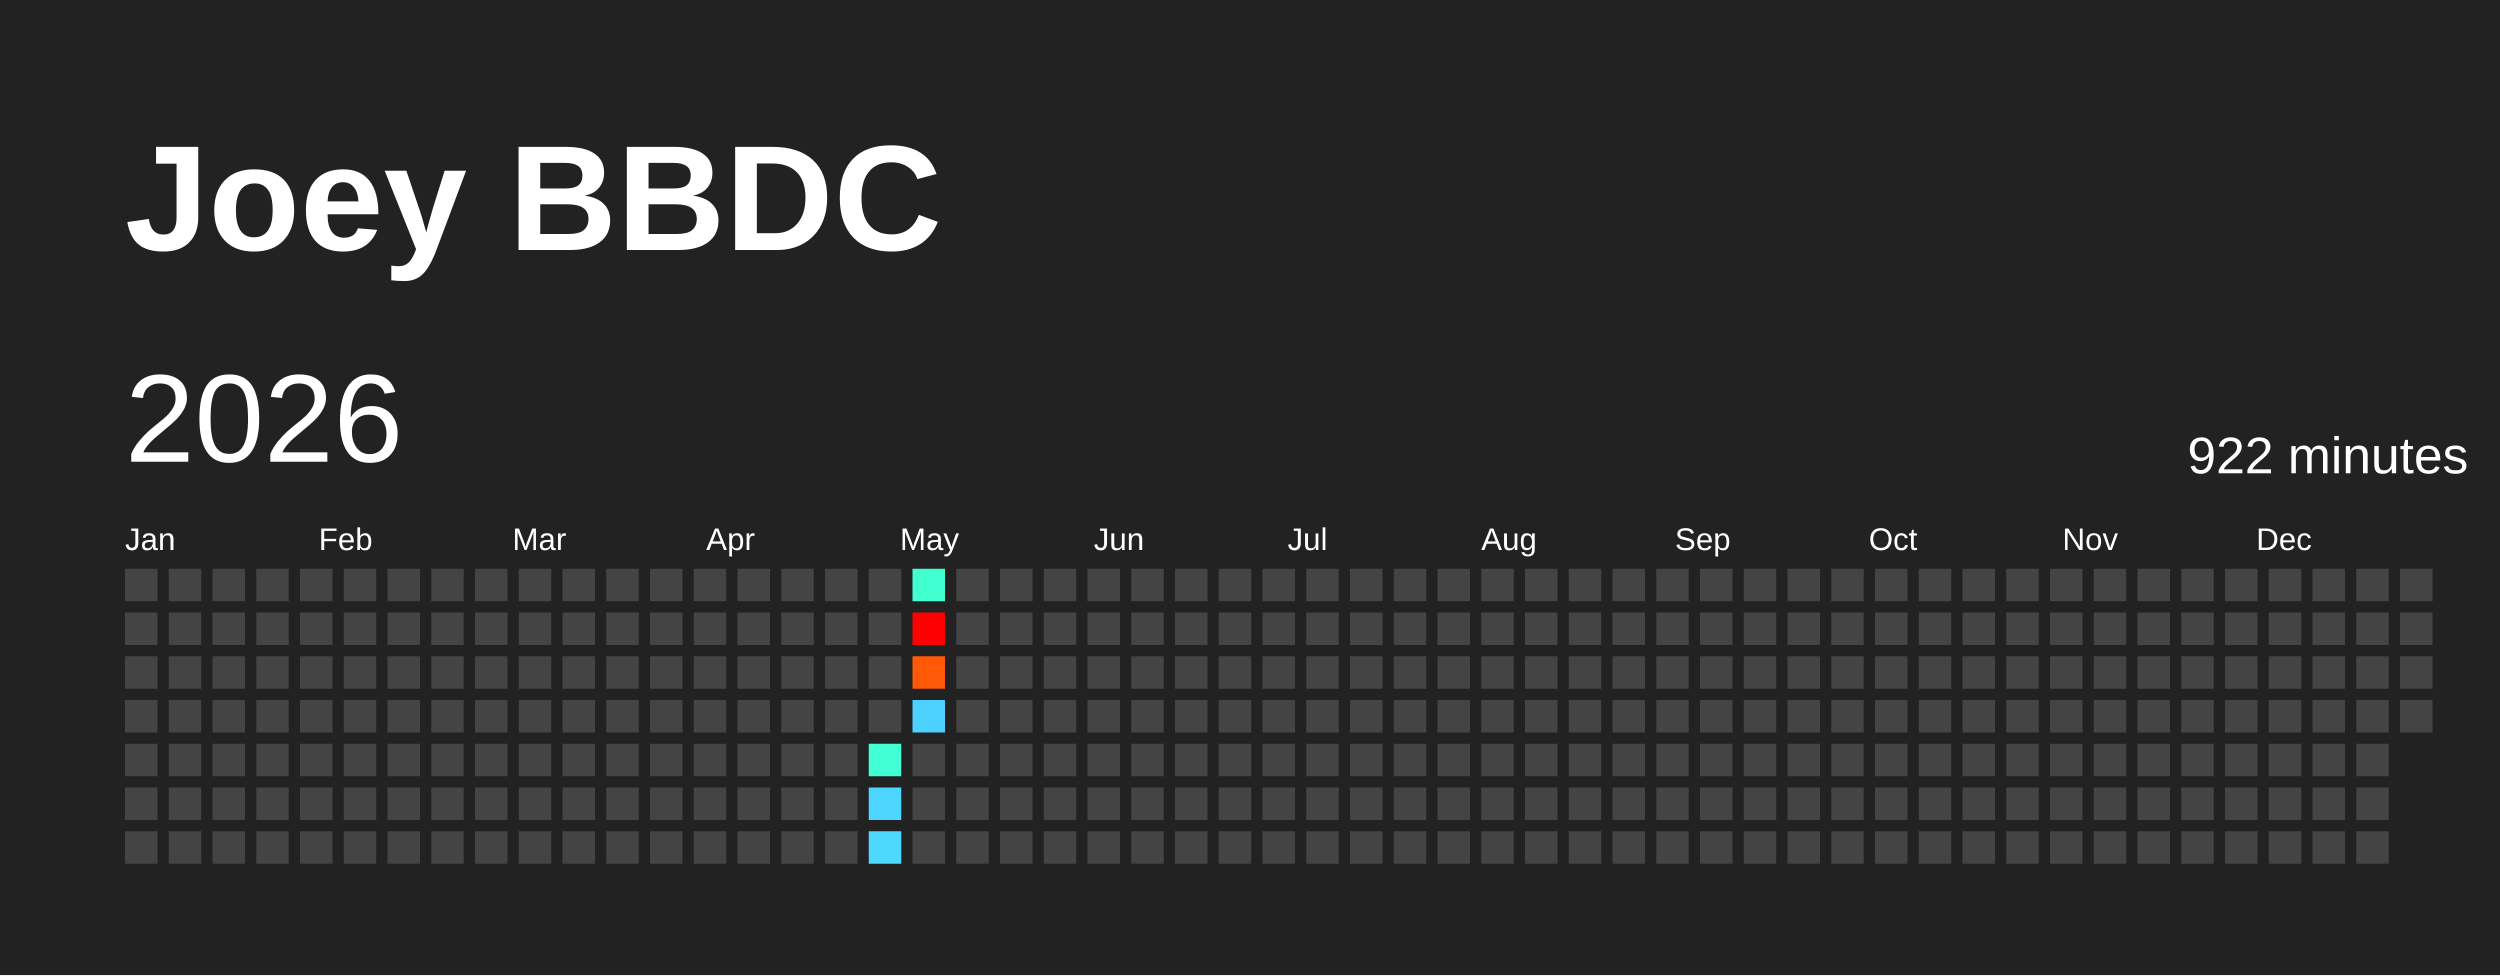
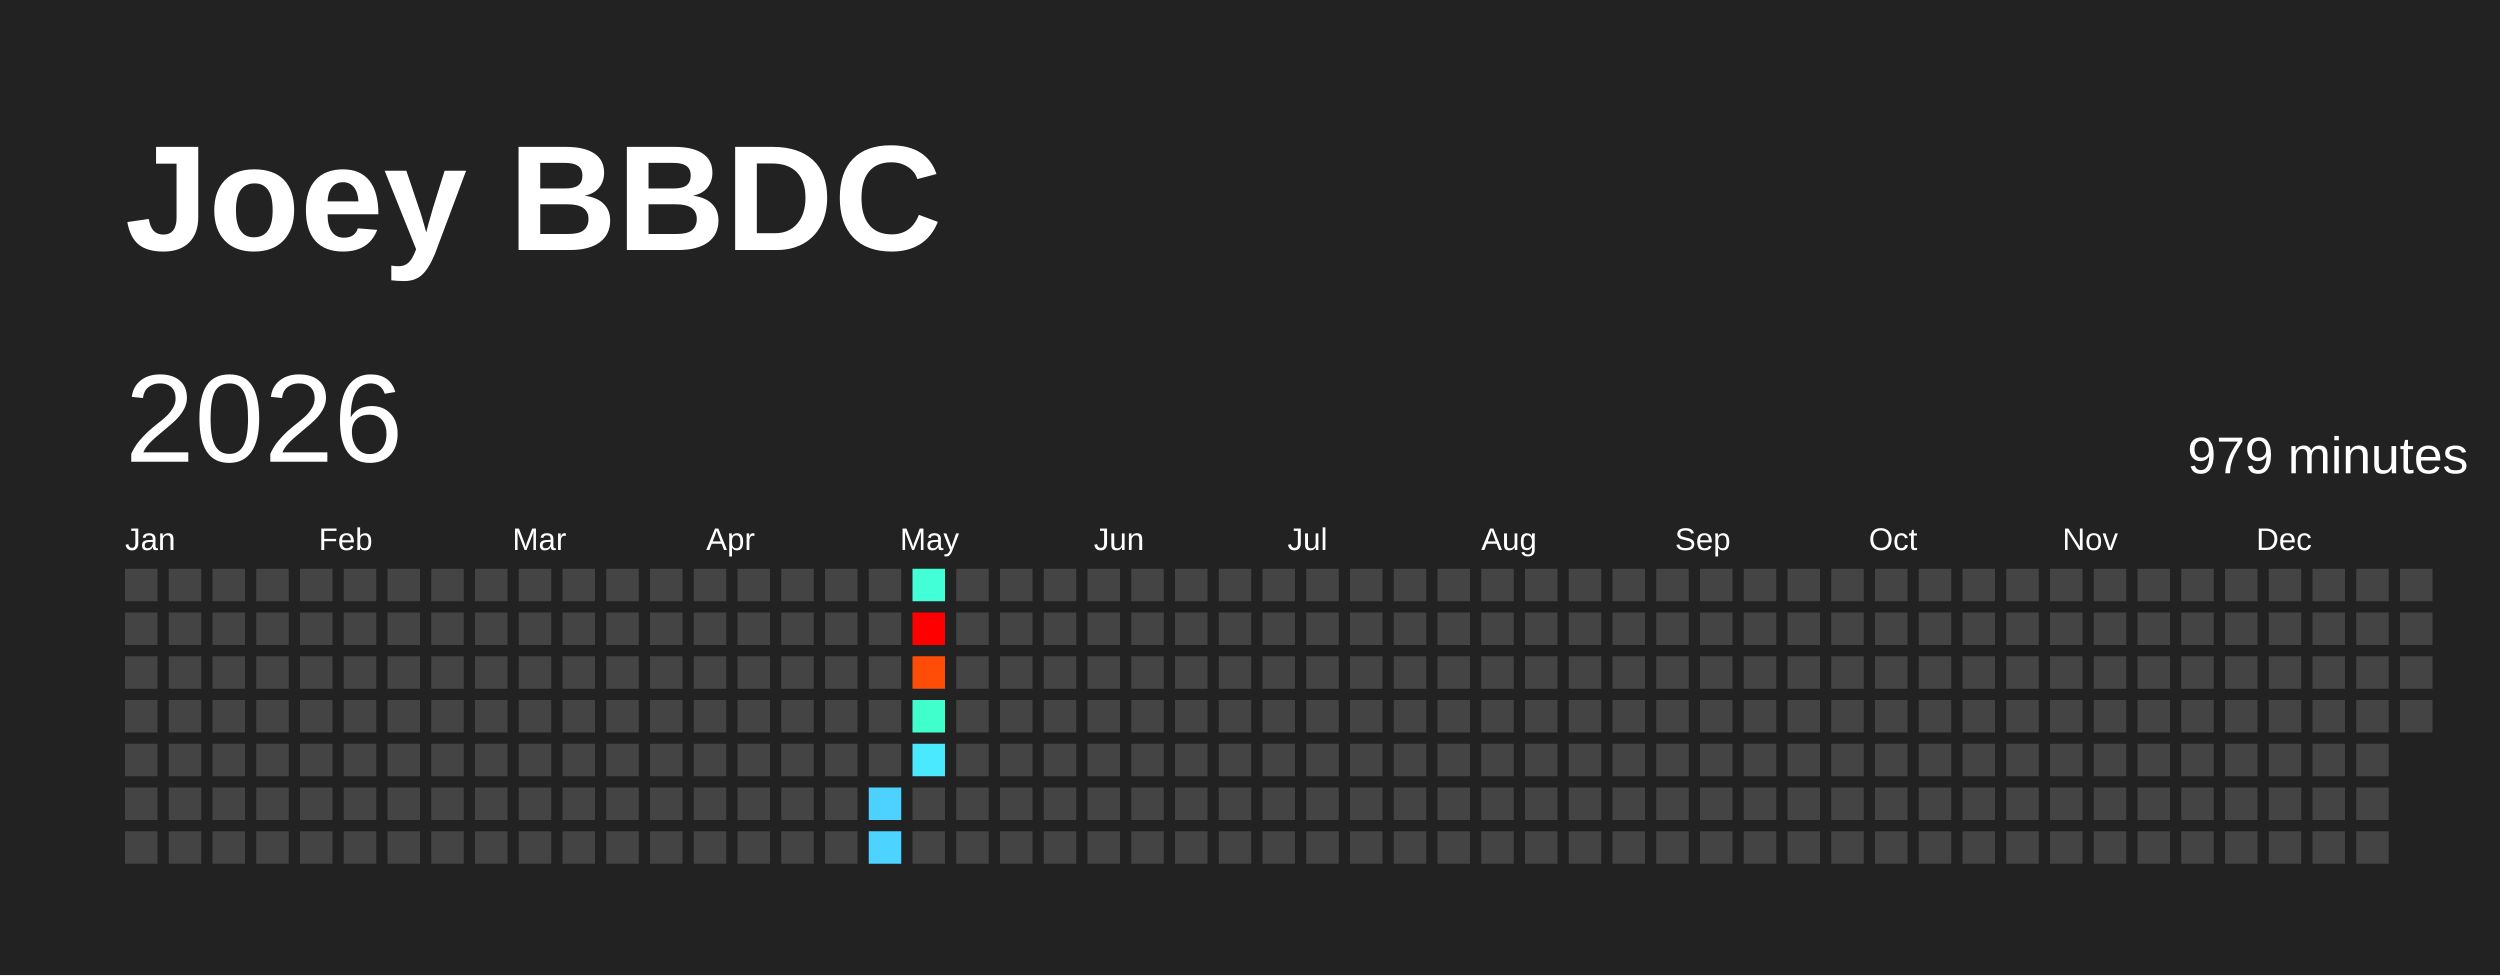
<svg xmlns="http://www.w3.org/2000/svg" baseProfile="full" height="78mm" version="1.1" viewBox="0,0,200,78" width="200mm">
  <defs />
  <rect fill="#222222" height="78" width="200" x="0" y="0" />
  <text fill="#FFFFFF" style="font-size:12px; font-family:Arial; font-weight:bold;" x="10" y="20">Joey BBDC</text>
  <text dominant-baseline="hanging" fill="#FFFFFF" style="font-size:10.0px; font-family:Arial;" x="10" y="30">2026</text>
-   <text dominant-baseline="hanging" fill="#FFFFFF" style="font-size:4.125px; font-family:Arial;" x="175" y="35">922 minutes</text>
+   <text dominant-baseline="hanging" fill="#FFFFFF" style="font-size:4.125px; font-family:Arial;" x="175" y="35">979 minutes</text>
  <text fill="#FFFFFF" style="font-size:2.5px; font-family:Arial" x="10.0" y="44">Jan</text>
  <text fill="#FFFFFF" style="font-size:2.5px; font-family:Arial" x="25.5" y="44">Feb</text>
  <text fill="#FFFFFF" style="font-size:2.5px; font-family:Arial" x="41.0" y="44">Mar</text>
  <text fill="#FFFFFF" style="font-size:2.5px; font-family:Arial" x="56.5" y="44">Apr</text>
  <text fill="#FFFFFF" style="font-size:2.5px; font-family:Arial" x="72.0" y="44">May</text>
  <text fill="#FFFFFF" style="font-size:2.5px; font-family:Arial" x="87.5" y="44">Jun</text>
  <text fill="#FFFFFF" style="font-size:2.5px; font-family:Arial" x="103.0" y="44">Jul</text>
  <text fill="#FFFFFF" style="font-size:2.5px; font-family:Arial" x="118.5" y="44">Aug</text>
  <text fill="#FFFFFF" style="font-size:2.5px; font-family:Arial" x="134.0" y="44">Sep</text>
  <text fill="#FFFFFF" style="font-size:2.5px; font-family:Arial" x="149.5" y="44">Oct</text>
  <text fill="#FFFFFF" style="font-size:2.5px; font-family:Arial" x="165.0" y="44">Nov</text>
  <text fill="#FFFFFF" style="font-size:2.5px; font-family:Arial" x="180.5" y="44">Dec</text>
  <rect fill="#444444" height="2.6" width="2.6" x="10.0" y="45.5" />
  <rect fill="#444444" height="2.6" width="2.6" x="10.0" y="49.0" />
  <rect fill="#444444" height="2.6" width="2.6" x="10.0" y="52.5" />
  <rect fill="#444444" height="2.6" width="2.6" x="10.0" y="56.0" />
  <rect fill="#444444" height="2.6" width="2.6" x="10.0" y="59.5" />
  <rect fill="#444444" height="2.6" width="2.6" x="10.0" y="63.0" />
  <rect fill="#444444" height="2.6" width="2.6" x="10.0" y="66.5" />
  <rect fill="#444444" height="2.6" width="2.6" x="13.5" y="45.5" />
  <rect fill="#444444" height="2.6" width="2.6" x="13.5" y="49.0" />
  <rect fill="#444444" height="2.6" width="2.6" x="13.5" y="52.5" />
  <rect fill="#444444" height="2.6" width="2.6" x="13.5" y="56.0" />
  <rect fill="#444444" height="2.6" width="2.6" x="13.5" y="59.5" />
  <rect fill="#444444" height="2.6" width="2.6" x="13.5" y="63.0" />
  <rect fill="#444444" height="2.6" width="2.6" x="13.5" y="66.5" />
  <rect fill="#444444" height="2.6" width="2.6" x="17.0" y="45.5" />
  <rect fill="#444444" height="2.6" width="2.6" x="17.0" y="49.0" />
  <rect fill="#444444" height="2.6" width="2.6" x="17.0" y="52.5" />
  <rect fill="#444444" height="2.6" width="2.6" x="17.0" y="56.0" />
  <rect fill="#444444" height="2.6" width="2.6" x="17.0" y="59.5" />
  <rect fill="#444444" height="2.6" width="2.6" x="17.0" y="63.0" />
  <rect fill="#444444" height="2.6" width="2.6" x="17.0" y="66.5" />
  <rect fill="#444444" height="2.6" width="2.6" x="20.5" y="45.5" />
  <rect fill="#444444" height="2.6" width="2.6" x="20.5" y="49.0" />
  <rect fill="#444444" height="2.6" width="2.6" x="20.5" y="52.5" />
  <rect fill="#444444" height="2.6" width="2.6" x="20.5" y="56.0" />
  <rect fill="#444444" height="2.6" width="2.6" x="20.5" y="59.5" />
  <rect fill="#444444" height="2.6" width="2.6" x="20.5" y="63.0" />
  <rect fill="#444444" height="2.6" width="2.6" x="20.5" y="66.5" />
  <rect fill="#444444" height="2.6" width="2.6" x="24.0" y="45.5" />
  <rect fill="#444444" height="2.6" width="2.6" x="24.0" y="49.0" />
  <rect fill="#444444" height="2.6" width="2.6" x="24.0" y="52.5" />
  <rect fill="#444444" height="2.6" width="2.6" x="24.0" y="56.0" />
  <rect fill="#444444" height="2.6" width="2.6" x="24.0" y="59.5" />
  <rect fill="#444444" height="2.6" width="2.6" x="24.0" y="63.0" />
  <rect fill="#444444" height="2.6" width="2.6" x="24.0" y="66.5" />
  <rect fill="#444444" height="2.6" width="2.6" x="27.5" y="45.5" />
  <rect fill="#444444" height="2.6" width="2.6" x="27.5" y="49.0" />
  <rect fill="#444444" height="2.6" width="2.6" x="27.5" y="52.5" />
  <rect fill="#444444" height="2.6" width="2.6" x="27.5" y="56.0" />
  <rect fill="#444444" height="2.6" width="2.6" x="27.5" y="59.5" />
  <rect fill="#444444" height="2.6" width="2.6" x="27.5" y="63.0" />
  <rect fill="#444444" height="2.6" width="2.6" x="27.5" y="66.5" />
  <rect fill="#444444" height="2.6" width="2.6" x="31.0" y="45.5" />
  <rect fill="#444444" height="2.6" width="2.6" x="31.0" y="49.0" />
  <rect fill="#444444" height="2.6" width="2.6" x="31.0" y="52.5" />
  <rect fill="#444444" height="2.6" width="2.6" x="31.0" y="56.0" />
  <rect fill="#444444" height="2.6" width="2.6" x="31.0" y="59.5" />
  <rect fill="#444444" height="2.6" width="2.6" x="31.0" y="63.0" />
  <rect fill="#444444" height="2.6" width="2.6" x="31.0" y="66.5" />
  <rect fill="#444444" height="2.6" width="2.6" x="34.5" y="45.5" />
  <rect fill="#444444" height="2.6" width="2.6" x="34.5" y="49.0" />
  <rect fill="#444444" height="2.6" width="2.6" x="34.5" y="52.5" />
  <rect fill="#444444" height="2.6" width="2.6" x="34.5" y="56.0" />
  <rect fill="#444444" height="2.6" width="2.6" x="34.5" y="59.5" />
  <rect fill="#444444" height="2.6" width="2.6" x="34.5" y="63.0" />
  <rect fill="#444444" height="2.6" width="2.6" x="34.5" y="66.5" />
  <rect fill="#444444" height="2.6" width="2.6" x="38.0" y="45.5" />
  <rect fill="#444444" height="2.6" width="2.6" x="38.0" y="49.0" />
  <rect fill="#444444" height="2.6" width="2.6" x="38.0" y="52.5" />
  <rect fill="#444444" height="2.6" width="2.6" x="38.0" y="56.0" />
  <rect fill="#444444" height="2.6" width="2.6" x="38.0" y="59.5" />
  <rect fill="#444444" height="2.6" width="2.6" x="38.0" y="63.0" />
  <rect fill="#444444" height="2.6" width="2.6" x="38.0" y="66.5" />
  <rect fill="#444444" height="2.6" width="2.6" x="41.5" y="45.5" />
  <rect fill="#444444" height="2.6" width="2.6" x="41.5" y="49.0" />
  <rect fill="#444444" height="2.6" width="2.6" x="41.5" y="52.5" />
  <rect fill="#444444" height="2.6" width="2.6" x="41.5" y="56.0" />
  <rect fill="#444444" height="2.6" width="2.6" x="41.5" y="59.5" />
  <rect fill="#444444" height="2.6" width="2.6" x="41.5" y="63.0" />
  <rect fill="#444444" height="2.6" width="2.6" x="41.5" y="66.5" />
  <rect fill="#444444" height="2.6" width="2.6" x="45.0" y="45.5" />
  <rect fill="#444444" height="2.6" width="2.6" x="45.0" y="49.0" />
  <rect fill="#444444" height="2.6" width="2.6" x="45.0" y="52.5" />
  <rect fill="#444444" height="2.6" width="2.6" x="45.0" y="56.0" />
  <rect fill="#444444" height="2.6" width="2.6" x="45.0" y="59.5" />
  <rect fill="#444444" height="2.6" width="2.6" x="45.0" y="63.0" />
  <rect fill="#444444" height="2.6" width="2.6" x="45.0" y="66.5" />
  <rect fill="#444444" height="2.6" width="2.6" x="48.5" y="45.5" />
  <rect fill="#444444" height="2.6" width="2.6" x="48.5" y="49.0" />
  <rect fill="#444444" height="2.6" width="2.6" x="48.5" y="52.5" />
  <rect fill="#444444" height="2.6" width="2.6" x="48.5" y="56.0" />
  <rect fill="#444444" height="2.6" width="2.6" x="48.5" y="59.5" />
  <rect fill="#444444" height="2.6" width="2.6" x="48.5" y="63.0" />
  <rect fill="#444444" height="2.6" width="2.6" x="48.5" y="66.5" />
  <rect fill="#444444" height="2.6" width="2.6" x="52.0" y="45.5" />
  <rect fill="#444444" height="2.6" width="2.6" x="52.0" y="49.0" />
  <rect fill="#444444" height="2.6" width="2.6" x="52.0" y="52.5" />
  <rect fill="#444444" height="2.6" width="2.6" x="52.0" y="56.0" />
  <rect fill="#444444" height="2.6" width="2.6" x="52.0" y="59.5" />
  <rect fill="#444444" height="2.6" width="2.6" x="52.0" y="63.0" />
  <rect fill="#444444" height="2.6" width="2.6" x="52.0" y="66.5" />
  <rect fill="#444444" height="2.6" width="2.6" x="55.5" y="45.5" />
  <rect fill="#444444" height="2.6" width="2.6" x="55.5" y="49.0" />
  <rect fill="#444444" height="2.6" width="2.6" x="55.5" y="52.5" />
  <rect fill="#444444" height="2.6" width="2.6" x="55.5" y="56.0" />
  <rect fill="#444444" height="2.6" width="2.6" x="55.5" y="59.5" />
  <rect fill="#444444" height="2.6" width="2.6" x="55.5" y="63.0" />
  <rect fill="#444444" height="2.6" width="2.6" x="55.5" y="66.5" />
  <rect fill="#444444" height="2.6" width="2.6" x="59.0" y="45.5" />
  <rect fill="#444444" height="2.6" width="2.6" x="59.0" y="49.0" />
  <rect fill="#444444" height="2.6" width="2.6" x="59.0" y="52.5" />
  <rect fill="#444444" height="2.6" width="2.6" x="59.0" y="56.0" />
  <rect fill="#444444" height="2.6" width="2.6" x="59.0" y="59.5" />
  <rect fill="#444444" height="2.6" width="2.6" x="59.0" y="63.0" />
  <rect fill="#444444" height="2.6" width="2.6" x="59.0" y="66.5" />
  <rect fill="#444444" height="2.6" width="2.6" x="62.5" y="45.5" />
  <rect fill="#444444" height="2.6" width="2.6" x="62.5" y="49.0" />
  <rect fill="#444444" height="2.6" width="2.6" x="62.5" y="52.5" />
  <rect fill="#444444" height="2.6" width="2.6" x="62.5" y="56.0" />
  <rect fill="#444444" height="2.6" width="2.6" x="62.5" y="59.5" />
  <rect fill="#444444" height="2.6" width="2.6" x="62.5" y="63.0" />
  <rect fill="#444444" height="2.6" width="2.6" x="62.5" y="66.5" />
  <rect fill="#444444" height="2.6" width="2.6" x="66.0" y="45.5" />
  <rect fill="#444444" height="2.6" width="2.6" x="66.0" y="49.0" />
  <rect fill="#444444" height="2.6" width="2.6" x="66.0" y="52.5" />
  <rect fill="#444444" height="2.6" width="2.6" x="66.0" y="56.0" />
  <rect fill="#444444" height="2.6" width="2.6" x="66.0" y="59.5" />
  <rect fill="#444444" height="2.6" width="2.6" x="66.0" y="63.0" />
  <rect fill="#444444" height="2.6" width="2.6" x="66.0" y="66.5" />
  <rect fill="#444444" height="2.6" width="2.6" x="69.5" y="45.5" />
  <rect fill="#444444" height="2.6" width="2.6" x="69.5" y="49.0" />
  <rect fill="#444444" height="2.6" width="2.6" x="69.5" y="52.5" />
  <rect fill="#444444" height="2.6" width="2.6" x="69.5" y="56.0" />
-   <rect fill="#42ffd6" height="2.6" width="2.6" x="69.5" y="59.5" />
-   <rect fill="#4cd6ff" height="2.6" width="2.6" x="69.5" y="63.0" />
-   <rect fill="#4cd8ff" height="2.6" width="2.6" x="69.5" y="66.5" />
-   <rect fill="#41ffd1" height="2.6" width="2.6" x="73.0" y="45.5" />
+   <rect fill="#444444" height="2.6" width="2.6" x="69.5" y="59.5" />
+   <rect fill="#4dd2ff" height="2.6" width="2.6" x="69.5" y="63.0" />
+   <rect fill="#4dd3ff" height="2.6" width="2.6" x="69.5" y="66.5" />
+   <rect fill="#42ffd7" height="2.6" width="2.6" x="73.0" y="45.5" />
  <rect fill="red" height="2.6" width="2.6" x="73.0" y="49.0" />
-   <rect fill="#ff5908" height="2.6" width="2.6" x="73.0" y="52.5" />
-   <rect fill="#4dd2ff" height="2.6" width="2.6" x="73.0" y="56.0" />
-   <rect fill="#444444" height="2.6" width="2.6" x="73.0" y="59.5" />
+   <rect fill="#ff4d07" height="2.6" width="2.6" x="73.0" y="52.5" />
+   <rect fill="#41ffcd" height="2.6" width="2.6" x="73.0" y="56.0" />
+   <rect fill="#4ae9ff" height="2.6" width="2.6" x="73.0" y="59.5" />
  <rect fill="#444444" height="2.6" width="2.6" x="73.0" y="63.0" />
  <rect fill="#444444" height="2.6" width="2.6" x="73.0" y="66.5" />
  <rect fill="#444444" height="2.6" width="2.6" x="76.5" y="45.5" />
  <rect fill="#444444" height="2.6" width="2.6" x="76.5" y="49.0" />
  <rect fill="#444444" height="2.6" width="2.6" x="76.5" y="52.5" />
  <rect fill="#444444" height="2.6" width="2.6" x="76.5" y="56.0" />
  <rect fill="#444444" height="2.6" width="2.6" x="76.5" y="59.5" />
  <rect fill="#444444" height="2.6" width="2.6" x="76.5" y="63.0" />
  <rect fill="#444444" height="2.6" width="2.6" x="76.5" y="66.5" />
  <rect fill="#444444" height="2.6" width="2.6" x="80.0" y="45.5" />
  <rect fill="#444444" height="2.6" width="2.6" x="80.0" y="49.0" />
  <rect fill="#444444" height="2.6" width="2.6" x="80.0" y="52.5" />
  <rect fill="#444444" height="2.6" width="2.6" x="80.0" y="56.0" />
  <rect fill="#444444" height="2.6" width="2.6" x="80.0" y="59.5" />
  <rect fill="#444444" height="2.6" width="2.6" x="80.0" y="63.0" />
  <rect fill="#444444" height="2.6" width="2.6" x="80.0" y="66.5" />
  <rect fill="#444444" height="2.6" width="2.6" x="83.5" y="45.5" />
  <rect fill="#444444" height="2.6" width="2.6" x="83.5" y="49.0" />
  <rect fill="#444444" height="2.6" width="2.6" x="83.5" y="52.5" />
  <rect fill="#444444" height="2.6" width="2.6" x="83.5" y="56.0" />
  <rect fill="#444444" height="2.6" width="2.6" x="83.5" y="59.5" />
  <rect fill="#444444" height="2.6" width="2.6" x="83.5" y="63.0" />
  <rect fill="#444444" height="2.6" width="2.6" x="83.5" y="66.5" />
  <rect fill="#444444" height="2.6" width="2.6" x="87.0" y="45.5" />
  <rect fill="#444444" height="2.6" width="2.6" x="87.0" y="49.0" />
  <rect fill="#444444" height="2.6" width="2.6" x="87.0" y="52.5" />
  <rect fill="#444444" height="2.6" width="2.6" x="87.0" y="56.0" />
  <rect fill="#444444" height="2.6" width="2.6" x="87.0" y="59.5" />
  <rect fill="#444444" height="2.6" width="2.6" x="87.0" y="63.0" />
  <rect fill="#444444" height="2.6" width="2.6" x="87.0" y="66.5" />
  <rect fill="#444444" height="2.6" width="2.6" x="90.5" y="45.5" />
  <rect fill="#444444" height="2.6" width="2.6" x="90.5" y="49.0" />
  <rect fill="#444444" height="2.6" width="2.6" x="90.5" y="52.5" />
  <rect fill="#444444" height="2.6" width="2.6" x="90.5" y="56.0" />
  <rect fill="#444444" height="2.6" width="2.6" x="90.5" y="59.5" />
  <rect fill="#444444" height="2.6" width="2.6" x="90.5" y="63.0" />
  <rect fill="#444444" height="2.6" width="2.6" x="90.5" y="66.5" />
  <rect fill="#444444" height="2.6" width="2.6" x="94.0" y="45.5" />
  <rect fill="#444444" height="2.6" width="2.6" x="94.0" y="49.0" />
  <rect fill="#444444" height="2.6" width="2.6" x="94.0" y="52.5" />
  <rect fill="#444444" height="2.6" width="2.6" x="94.0" y="56.0" />
  <rect fill="#444444" height="2.6" width="2.6" x="94.0" y="59.5" />
  <rect fill="#444444" height="2.6" width="2.6" x="94.0" y="63.0" />
  <rect fill="#444444" height="2.6" width="2.6" x="94.0" y="66.5" />
  <rect fill="#444444" height="2.6" width="2.6" x="97.5" y="45.5" />
  <rect fill="#444444" height="2.6" width="2.6" x="97.5" y="49.0" />
  <rect fill="#444444" height="2.6" width="2.6" x="97.5" y="52.5" />
  <rect fill="#444444" height="2.6" width="2.6" x="97.5" y="56.0" />
  <rect fill="#444444" height="2.6" width="2.6" x="97.5" y="59.5" />
  <rect fill="#444444" height="2.6" width="2.6" x="97.5" y="63.0" />
  <rect fill="#444444" height="2.6" width="2.6" x="97.5" y="66.5" />
  <rect fill="#444444" height="2.6" width="2.6" x="101.0" y="45.5" />
  <rect fill="#444444" height="2.6" width="2.6" x="101.0" y="49.0" />
  <rect fill="#444444" height="2.6" width="2.6" x="101.0" y="52.5" />
  <rect fill="#444444" height="2.6" width="2.6" x="101.0" y="56.0" />
  <rect fill="#444444" height="2.6" width="2.6" x="101.0" y="59.5" />
  <rect fill="#444444" height="2.6" width="2.6" x="101.0" y="63.0" />
  <rect fill="#444444" height="2.6" width="2.6" x="101.0" y="66.5" />
  <rect fill="#444444" height="2.6" width="2.6" x="104.5" y="45.5" />
  <rect fill="#444444" height="2.6" width="2.6" x="104.5" y="49.0" />
  <rect fill="#444444" height="2.6" width="2.6" x="104.5" y="52.5" />
  <rect fill="#444444" height="2.6" width="2.6" x="104.5" y="56.0" />
  <rect fill="#444444" height="2.6" width="2.6" x="104.5" y="59.5" />
  <rect fill="#444444" height="2.6" width="2.6" x="104.5" y="63.0" />
  <rect fill="#444444" height="2.6" width="2.6" x="104.5" y="66.5" />
  <rect fill="#444444" height="2.6" width="2.6" x="108.0" y="45.5" />
  <rect fill="#444444" height="2.6" width="2.6" x="108.0" y="49.0" />
  <rect fill="#444444" height="2.6" width="2.6" x="108.0" y="52.5" />
  <rect fill="#444444" height="2.6" width="2.6" x="108.0" y="56.0" />
  <rect fill="#444444" height="2.6" width="2.6" x="108.0" y="59.5" />
  <rect fill="#444444" height="2.6" width="2.6" x="108.0" y="63.0" />
  <rect fill="#444444" height="2.6" width="2.6" x="108.0" y="66.5" />
  <rect fill="#444444" height="2.6" width="2.6" x="111.5" y="45.5" />
  <rect fill="#444444" height="2.6" width="2.6" x="111.5" y="49.0" />
  <rect fill="#444444" height="2.6" width="2.6" x="111.5" y="52.5" />
  <rect fill="#444444" height="2.6" width="2.6" x="111.5" y="56.0" />
  <rect fill="#444444" height="2.6" width="2.6" x="111.5" y="59.5" />
  <rect fill="#444444" height="2.6" width="2.6" x="111.5" y="63.0" />
  <rect fill="#444444" height="2.6" width="2.6" x="111.5" y="66.5" />
  <rect fill="#444444" height="2.6" width="2.6" x="115.0" y="45.5" />
  <rect fill="#444444" height="2.6" width="2.6" x="115.0" y="49.0" />
  <rect fill="#444444" height="2.6" width="2.6" x="115.0" y="52.5" />
  <rect fill="#444444" height="2.6" width="2.6" x="115.0" y="56.0" />
  <rect fill="#444444" height="2.6" width="2.6" x="115.0" y="59.5" />
  <rect fill="#444444" height="2.6" width="2.6" x="115.0" y="63.0" />
  <rect fill="#444444" height="2.6" width="2.6" x="115.0" y="66.5" />
  <rect fill="#444444" height="2.6" width="2.6" x="118.5" y="45.5" />
  <rect fill="#444444" height="2.6" width="2.6" x="118.5" y="49.0" />
  <rect fill="#444444" height="2.6" width="2.6" x="118.5" y="52.5" />
  <rect fill="#444444" height="2.6" width="2.6" x="118.5" y="56.0" />
  <rect fill="#444444" height="2.6" width="2.6" x="118.5" y="59.5" />
  <rect fill="#444444" height="2.6" width="2.6" x="118.5" y="63.0" />
  <rect fill="#444444" height="2.6" width="2.6" x="118.5" y="66.5" />
  <rect fill="#444444" height="2.6" width="2.6" x="122.0" y="45.5" />
  <rect fill="#444444" height="2.6" width="2.6" x="122.0" y="49.0" />
  <rect fill="#444444" height="2.6" width="2.6" x="122.0" y="52.5" />
  <rect fill="#444444" height="2.6" width="2.6" x="122.0" y="56.0" />
  <rect fill="#444444" height="2.6" width="2.6" x="122.0" y="59.5" />
  <rect fill="#444444" height="2.6" width="2.6" x="122.0" y="63.0" />
  <rect fill="#444444" height="2.6" width="2.6" x="122.0" y="66.5" />
  <rect fill="#444444" height="2.6" width="2.6" x="125.5" y="45.5" />
  <rect fill="#444444" height="2.6" width="2.6" x="125.5" y="49.0" />
  <rect fill="#444444" height="2.6" width="2.6" x="125.5" y="52.5" />
  <rect fill="#444444" height="2.6" width="2.6" x="125.5" y="56.0" />
  <rect fill="#444444" height="2.6" width="2.6" x="125.5" y="59.5" />
  <rect fill="#444444" height="2.6" width="2.6" x="125.5" y="63.0" />
  <rect fill="#444444" height="2.6" width="2.6" x="125.5" y="66.5" />
  <rect fill="#444444" height="2.6" width="2.6" x="129.0" y="45.5" />
  <rect fill="#444444" height="2.6" width="2.6" x="129.0" y="49.0" />
  <rect fill="#444444" height="2.6" width="2.6" x="129.0" y="52.5" />
  <rect fill="#444444" height="2.6" width="2.6" x="129.0" y="56.0" />
  <rect fill="#444444" height="2.6" width="2.6" x="129.0" y="59.5" />
  <rect fill="#444444" height="2.6" width="2.6" x="129.0" y="63.0" />
  <rect fill="#444444" height="2.6" width="2.6" x="129.0" y="66.5" />
  <rect fill="#444444" height="2.6" width="2.6" x="132.5" y="45.5" />
  <rect fill="#444444" height="2.6" width="2.6" x="132.5" y="49.0" />
  <rect fill="#444444" height="2.6" width="2.6" x="132.5" y="52.5" />
  <rect fill="#444444" height="2.6" width="2.6" x="132.5" y="56.0" />
  <rect fill="#444444" height="2.6" width="2.6" x="132.5" y="59.5" />
  <rect fill="#444444" height="2.6" width="2.6" x="132.5" y="63.0" />
  <rect fill="#444444" height="2.6" width="2.6" x="132.5" y="66.5" />
  <rect fill="#444444" height="2.6" width="2.6" x="136.0" y="45.5" />
  <rect fill="#444444" height="2.6" width="2.6" x="136.0" y="49.0" />
  <rect fill="#444444" height="2.6" width="2.6" x="136.0" y="52.5" />
  <rect fill="#444444" height="2.6" width="2.6" x="136.0" y="56.0" />
  <rect fill="#444444" height="2.6" width="2.6" x="136.0" y="59.5" />
  <rect fill="#444444" height="2.6" width="2.6" x="136.0" y="63.0" />
  <rect fill="#444444" height="2.6" width="2.6" x="136.0" y="66.5" />
  <rect fill="#444444" height="2.6" width="2.6" x="139.5" y="45.5" />
  <rect fill="#444444" height="2.6" width="2.6" x="139.5" y="49.0" />
  <rect fill="#444444" height="2.6" width="2.6" x="139.5" y="52.5" />
  <rect fill="#444444" height="2.6" width="2.6" x="139.5" y="56.0" />
  <rect fill="#444444" height="2.6" width="2.6" x="139.5" y="59.5" />
  <rect fill="#444444" height="2.6" width="2.6" x="139.5" y="63.0" />
  <rect fill="#444444" height="2.6" width="2.6" x="139.5" y="66.5" />
  <rect fill="#444444" height="2.6" width="2.6" x="143.0" y="45.5" />
  <rect fill="#444444" height="2.6" width="2.6" x="143.0" y="49.0" />
  <rect fill="#444444" height="2.6" width="2.6" x="143.0" y="52.5" />
  <rect fill="#444444" height="2.6" width="2.6" x="143.0" y="56.0" />
  <rect fill="#444444" height="2.6" width="2.6" x="143.0" y="59.5" />
  <rect fill="#444444" height="2.6" width="2.6" x="143.0" y="63.0" />
  <rect fill="#444444" height="2.6" width="2.6" x="143.0" y="66.5" />
  <rect fill="#444444" height="2.6" width="2.6" x="146.5" y="45.5" />
  <rect fill="#444444" height="2.6" width="2.6" x="146.5" y="49.0" />
  <rect fill="#444444" height="2.6" width="2.6" x="146.5" y="52.5" />
  <rect fill="#444444" height="2.6" width="2.6" x="146.5" y="56.0" />
  <rect fill="#444444" height="2.6" width="2.6" x="146.5" y="59.5" />
  <rect fill="#444444" height="2.6" width="2.6" x="146.5" y="63.0" />
  <rect fill="#444444" height="2.6" width="2.6" x="146.5" y="66.5" />
  <rect fill="#444444" height="2.6" width="2.6" x="150.0" y="45.5" />
  <rect fill="#444444" height="2.6" width="2.6" x="150.0" y="49.0" />
  <rect fill="#444444" height="2.6" width="2.6" x="150.0" y="52.5" />
  <rect fill="#444444" height="2.6" width="2.6" x="150.0" y="56.0" />
  <rect fill="#444444" height="2.6" width="2.6" x="150.0" y="59.5" />
  <rect fill="#444444" height="2.6" width="2.6" x="150.0" y="63.0" />
  <rect fill="#444444" height="2.6" width="2.6" x="150.0" y="66.5" />
  <rect fill="#444444" height="2.6" width="2.6" x="153.5" y="45.5" />
  <rect fill="#444444" height="2.6" width="2.6" x="153.5" y="49.0" />
  <rect fill="#444444" height="2.6" width="2.6" x="153.5" y="52.5" />
  <rect fill="#444444" height="2.6" width="2.6" x="153.5" y="56.0" />
  <rect fill="#444444" height="2.6" width="2.6" x="153.5" y="59.5" />
  <rect fill="#444444" height="2.6" width="2.6" x="153.5" y="63.0" />
  <rect fill="#444444" height="2.6" width="2.6" x="153.5" y="66.5" />
  <rect fill="#444444" height="2.6" width="2.6" x="157.0" y="45.5" />
  <rect fill="#444444" height="2.6" width="2.6" x="157.0" y="49.0" />
  <rect fill="#444444" height="2.6" width="2.6" x="157.0" y="52.5" />
  <rect fill="#444444" height="2.6" width="2.6" x="157.0" y="56.0" />
  <rect fill="#444444" height="2.6" width="2.6" x="157.0" y="59.5" />
  <rect fill="#444444" height="2.6" width="2.6" x="157.0" y="63.0" />
  <rect fill="#444444" height="2.6" width="2.6" x="157.0" y="66.5" />
  <rect fill="#444444" height="2.6" width="2.6" x="160.5" y="45.5" />
  <rect fill="#444444" height="2.6" width="2.6" x="160.5" y="49.0" />
  <rect fill="#444444" height="2.6" width="2.6" x="160.5" y="52.5" />
  <rect fill="#444444" height="2.6" width="2.6" x="160.5" y="56.0" />
  <rect fill="#444444" height="2.6" width="2.6" x="160.5" y="59.5" />
  <rect fill="#444444" height="2.6" width="2.6" x="160.5" y="63.0" />
  <rect fill="#444444" height="2.6" width="2.6" x="160.5" y="66.5" />
  <rect fill="#444444" height="2.6" width="2.6" x="164.0" y="45.5" />
  <rect fill="#444444" height="2.6" width="2.6" x="164.0" y="49.0" />
  <rect fill="#444444" height="2.6" width="2.6" x="164.0" y="52.5" />
  <rect fill="#444444" height="2.6" width="2.6" x="164.0" y="56.0" />
  <rect fill="#444444" height="2.6" width="2.6" x="164.0" y="59.5" />
  <rect fill="#444444" height="2.6" width="2.6" x="164.0" y="63.0" />
  <rect fill="#444444" height="2.6" width="2.6" x="164.0" y="66.5" />
  <rect fill="#444444" height="2.6" width="2.6" x="167.5" y="45.5" />
  <rect fill="#444444" height="2.6" width="2.6" x="167.5" y="49.0" />
  <rect fill="#444444" height="2.6" width="2.6" x="167.5" y="52.5" />
  <rect fill="#444444" height="2.6" width="2.6" x="167.5" y="56.0" />
  <rect fill="#444444" height="2.6" width="2.6" x="167.5" y="59.5" />
  <rect fill="#444444" height="2.6" width="2.6" x="167.5" y="63.0" />
  <rect fill="#444444" height="2.6" width="2.6" x="167.5" y="66.5" />
  <rect fill="#444444" height="2.6" width="2.6" x="171.0" y="45.5" />
  <rect fill="#444444" height="2.6" width="2.6" x="171.0" y="49.0" />
  <rect fill="#444444" height="2.6" width="2.6" x="171.0" y="52.5" />
  <rect fill="#444444" height="2.6" width="2.6" x="171.0" y="56.0" />
  <rect fill="#444444" height="2.6" width="2.6" x="171.0" y="59.5" />
  <rect fill="#444444" height="2.6" width="2.6" x="171.0" y="63.0" />
  <rect fill="#444444" height="2.6" width="2.6" x="171.0" y="66.5" />
  <rect fill="#444444" height="2.6" width="2.6" x="174.5" y="45.5" />
  <rect fill="#444444" height="2.6" width="2.6" x="174.5" y="49.0" />
  <rect fill="#444444" height="2.6" width="2.6" x="174.5" y="52.5" />
  <rect fill="#444444" height="2.6" width="2.6" x="174.5" y="56.0" />
  <rect fill="#444444" height="2.6" width="2.6" x="174.5" y="59.5" />
  <rect fill="#444444" height="2.6" width="2.6" x="174.5" y="63.0" />
  <rect fill="#444444" height="2.6" width="2.6" x="174.5" y="66.5" />
  <rect fill="#444444" height="2.6" width="2.6" x="178.0" y="45.5" />
  <rect fill="#444444" height="2.6" width="2.6" x="178.0" y="49.0" />
  <rect fill="#444444" height="2.6" width="2.6" x="178.0" y="52.5" />
  <rect fill="#444444" height="2.6" width="2.6" x="178.0" y="56.0" />
  <rect fill="#444444" height="2.6" width="2.6" x="178.0" y="59.5" />
  <rect fill="#444444" height="2.6" width="2.6" x="178.0" y="63.0" />
  <rect fill="#444444" height="2.6" width="2.6" x="178.0" y="66.5" />
  <rect fill="#444444" height="2.6" width="2.6" x="181.5" y="45.5" />
  <rect fill="#444444" height="2.6" width="2.6" x="181.5" y="49.0" />
  <rect fill="#444444" height="2.6" width="2.6" x="181.5" y="52.5" />
  <rect fill="#444444" height="2.6" width="2.6" x="181.5" y="56.0" />
  <rect fill="#444444" height="2.6" width="2.6" x="181.5" y="59.5" />
  <rect fill="#444444" height="2.6" width="2.6" x="181.5" y="63.0" />
  <rect fill="#444444" height="2.6" width="2.6" x="181.5" y="66.5" />
  <rect fill="#444444" height="2.6" width="2.6" x="185.0" y="45.5" />
  <rect fill="#444444" height="2.6" width="2.6" x="185.0" y="49.0" />
  <rect fill="#444444" height="2.6" width="2.6" x="185.0" y="52.5" />
  <rect fill="#444444" height="2.6" width="2.6" x="185.0" y="56.0" />
  <rect fill="#444444" height="2.6" width="2.6" x="185.0" y="59.5" />
  <rect fill="#444444" height="2.6" width="2.6" x="185.0" y="63.0" />
  <rect fill="#444444" height="2.6" width="2.6" x="185.0" y="66.5" />
  <rect fill="#444444" height="2.6" width="2.6" x="188.5" y="45.5" />
  <rect fill="#444444" height="2.6" width="2.6" x="188.5" y="49.0" />
  <rect fill="#444444" height="2.6" width="2.6" x="188.5" y="52.5" />
  <rect fill="#444444" height="2.6" width="2.6" x="188.5" y="56.0" />
  <rect fill="#444444" height="2.6" width="2.6" x="188.5" y="59.5" />
  <rect fill="#444444" height="2.6" width="2.6" x="188.5" y="63.0" />
  <rect fill="#444444" height="2.6" width="2.6" x="188.5" y="66.5" />
  <rect fill="#444444" height="2.6" width="2.6" x="192.0" y="45.5" />
  <rect fill="#444444" height="2.6" width="2.6" x="192.0" y="49.0" />
  <rect fill="#444444" height="2.6" width="2.6" x="192.0" y="52.5" />
  <rect fill="#444444" height="2.6" width="2.6" x="192.0" y="56.0" />
</svg>
